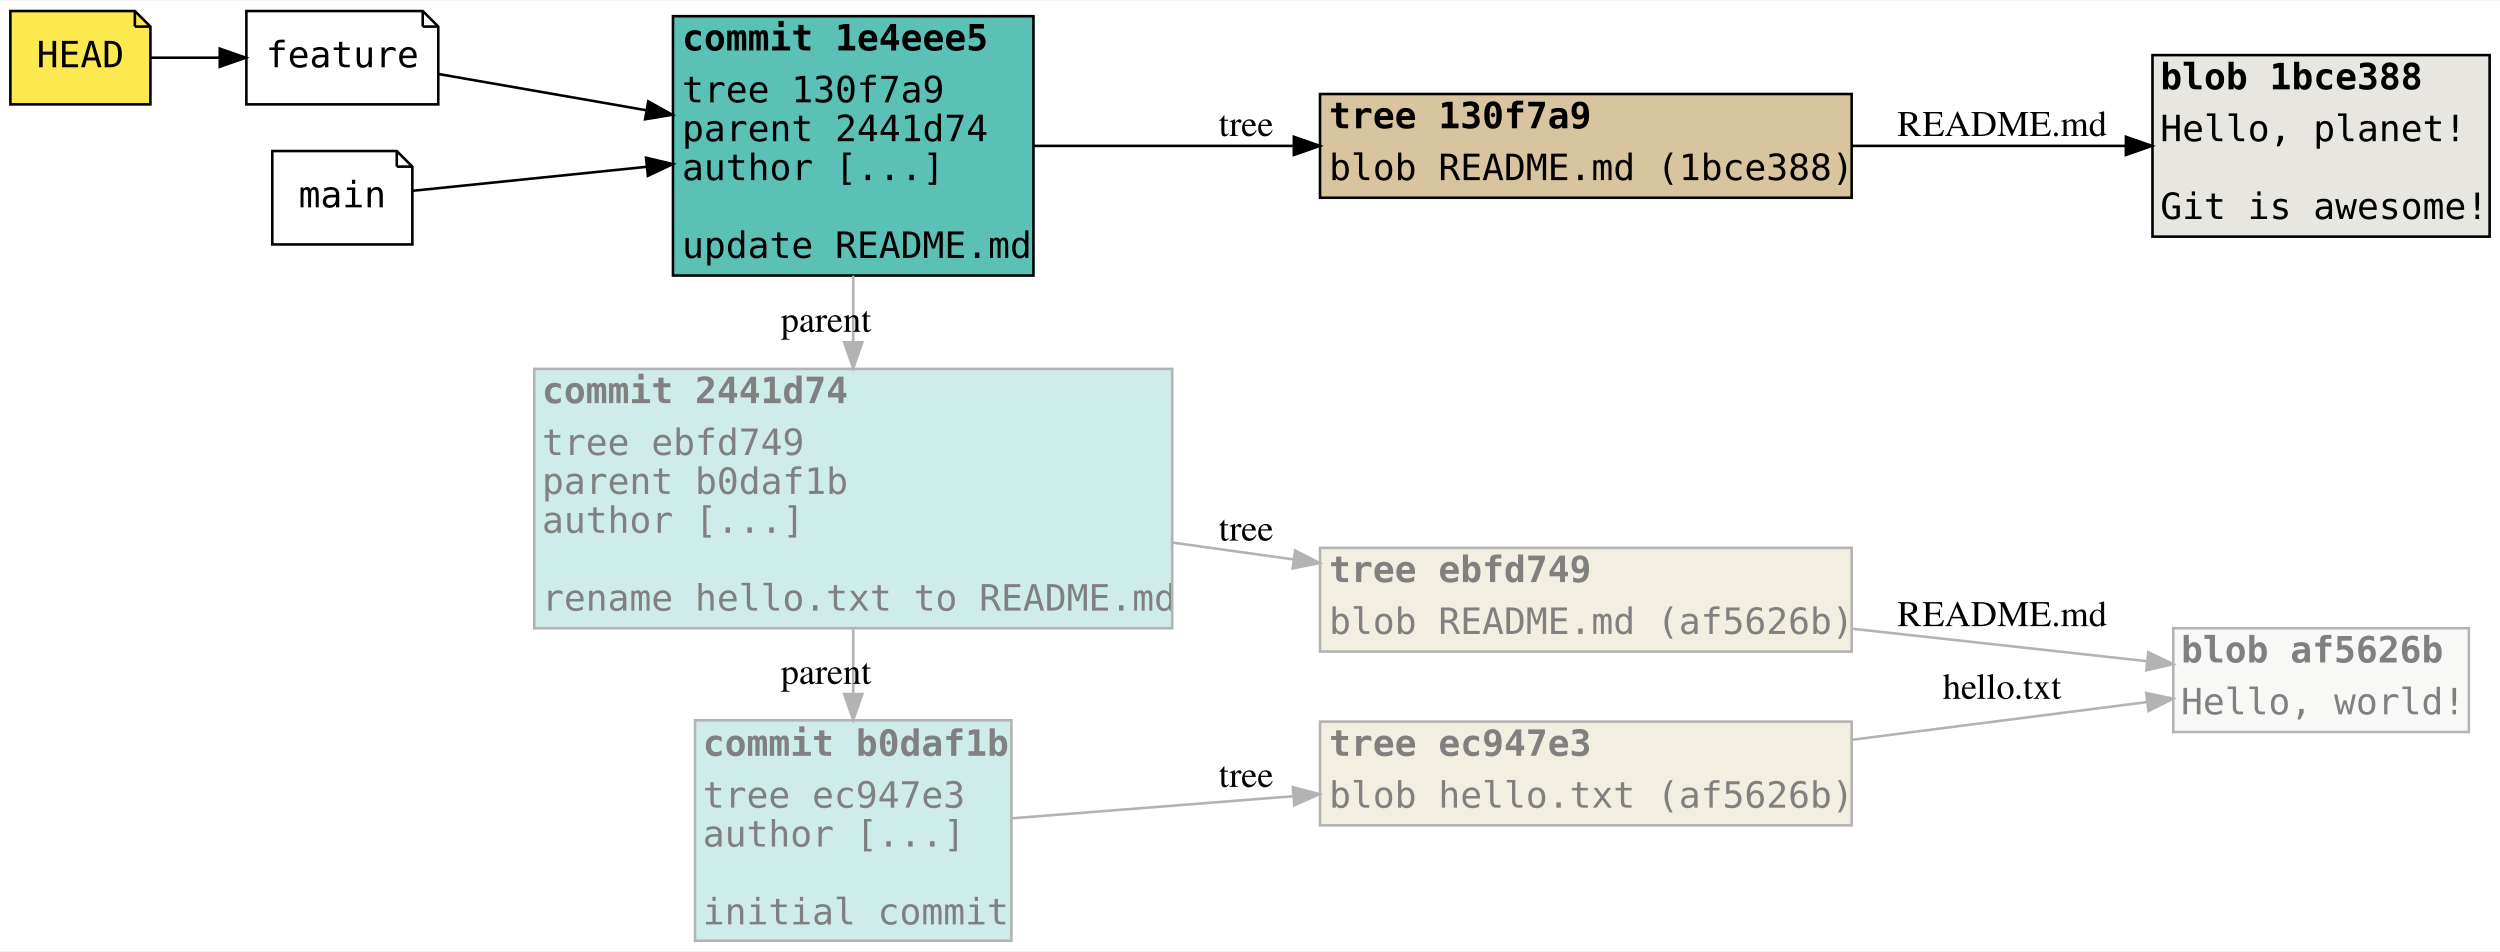
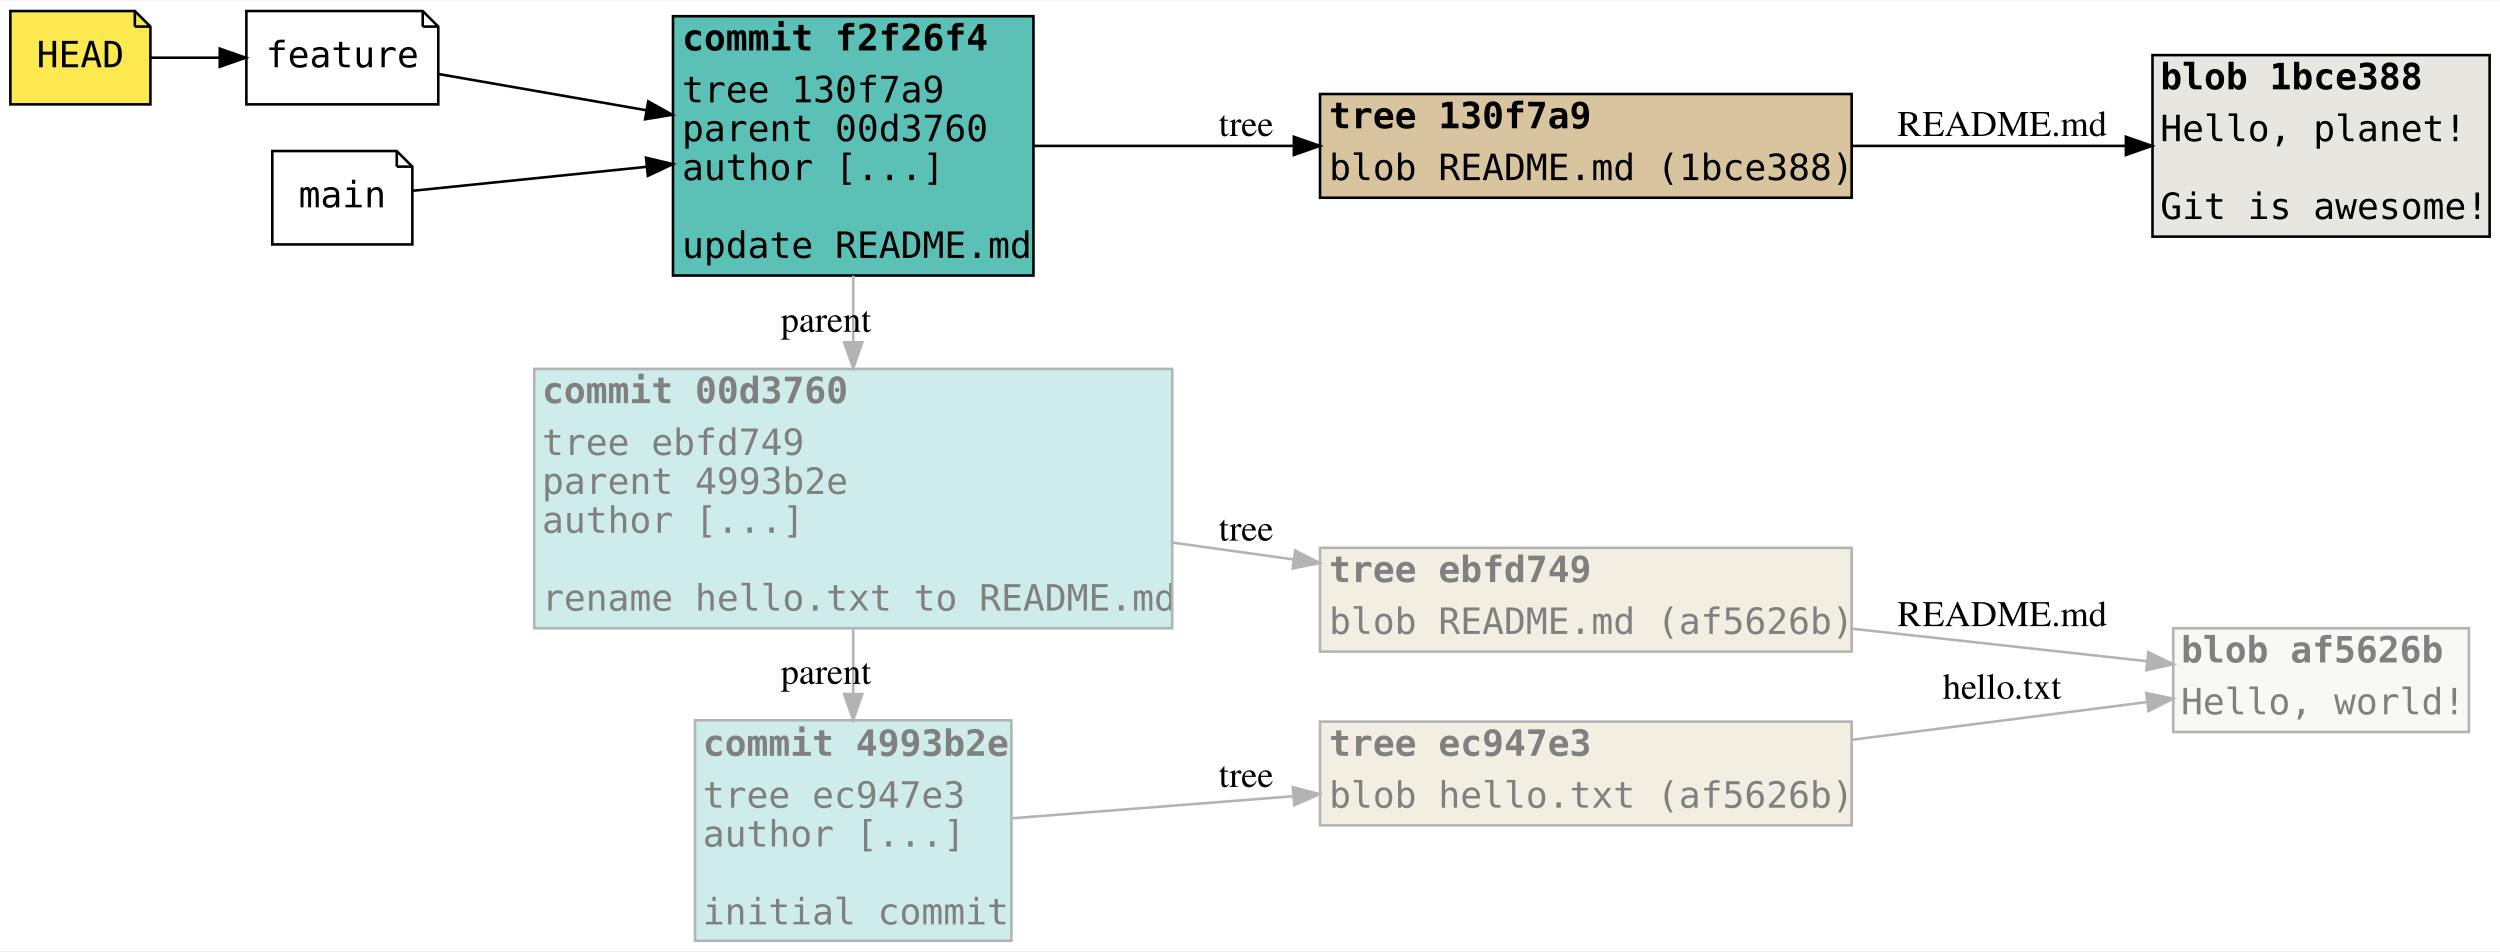
<svg xmlns="http://www.w3.org/2000/svg" width="964pt" height="367pt" viewBox="0.00 0.00 964.00 366.50">
  <g id="graph0" class="graph" transform="scale(1 1) rotate(0) translate(4 362.5)">
    <polygon fill="white" stroke="transparent" points="-4,4 -4,-362.5 960,-362.5 960,4 -4,4" />
    <g id="node1" class="node">
      <polygon fill="#5bc0b5" stroke="transparent" points="255.5,-256.5 255.5,-356.5 394.5,-356.5 394.5,-256.5 255.5,-256.5" />
-       <text text-anchor="start" x="259" y="-343.3" font-family="monospace" font-weight="bold" font-size="14.00" fill="#000000">commit 1e4eee5</text>
+       <text text-anchor="start" x="259" y="-343.3" font-family="monospace" font-weight="bold" font-size="14.00" fill="#000000">commit f2f26f4</text>
      <text text-anchor="start" x="259" y="-323.3" font-family="monospace" font-size="14.00" fill="#000000">tree 130f7a9    </text>
-       <text text-anchor="start" x="259" y="-308.3" font-family="monospace" font-size="14.00" fill="#000000">parent 2441d74  </text>
+       <text text-anchor="start" x="259" y="-308.3" font-family="monospace" font-size="14.00" fill="#000000">parent 00d3760  </text>
      <text text-anchor="start" x="259" y="-293.3" font-family="monospace" font-size="14.00" fill="#000000">author [...]    </text>
      <text text-anchor="start" x="259" y="-278.3" font-family="monospace" font-size="14.00" fill="#000000">                </text>
      <text text-anchor="start" x="259" y="-263.3" font-family="monospace" font-size="14.00" fill="#000000">update README.md</text>
      <polygon fill="none" stroke="#000000" points="255.5,-256.5 255.5,-356.5 394.5,-356.5 394.5,-256.5 255.5,-256.5" />
    </g>
    <g id="node2" class="node">
      <polygon fill="#d8c59f" stroke="transparent" points="505,-286.5 505,-326.5 710,-326.5 710,-286.5 505,-286.5" />
      <text text-anchor="start" x="508.5" y="-313.3" font-family="monospace" font-weight="bold" font-size="14.00" fill="#000000">tree 130f7a9</text>
      <text text-anchor="start" x="508.5" y="-293.3" font-family="monospace" font-size="14.00" fill="#000000">blob README.md (1bce388)</text>
      <polygon fill="none" stroke="#000000" points="505,-286.5 505,-326.5 710,-326.5 710,-286.5 505,-286.5" />
    </g>
    <g id="edge1" class="edge">
      <path fill="none" stroke="#000000" d="M394.62,-306.5C424.68,-306.5 460.74,-306.5 494.51,-306.5" />
      <polygon fill="#000000" stroke="#000000" points="494.91,-310 504.91,-306.5 494.91,-303 494.91,-310" />
      <text text-anchor="middle" x="476.5" y="-310.3" font-family="Times,serif" font-size="14.00">tree</text>
    </g>
    <g id="node3" class="node">
      <polygon fill="#ceece9" stroke="transparent" points="202,-120.5 202,-220.5 448,-220.5 448,-120.5 202,-120.5" />
-       <text text-anchor="start" x="205" y="-207.3" font-family="monospace" font-weight="bold" font-size="14.00" fill="#808080">commit 2441d74</text>
+       <text text-anchor="start" x="205" y="-207.3" font-family="monospace" font-weight="bold" font-size="14.00" fill="#808080">commit 00d3760</text>
      <text text-anchor="start" x="205" y="-187.3" font-family="monospace" font-size="14.00" fill="#808080">tree ebfd749                 </text>
-       <text text-anchor="start" x="205" y="-172.3" font-family="monospace" font-size="14.00" fill="#808080">parent b0daf1b               </text>
+       <text text-anchor="start" x="205" y="-172.3" font-family="monospace" font-size="14.00" fill="#808080">parent 4993b2e               </text>
      <text text-anchor="start" x="205" y="-157.3" font-family="monospace" font-size="14.00" fill="#808080">author [...]                 </text>
      <text text-anchor="start" x="205" y="-142.3" font-family="monospace" font-size="14.00" fill="#808080">                             </text>
      <text text-anchor="start" x="205" y="-127.3" font-family="monospace" font-size="14.00" fill="#808080">rename hello.txt to README.md</text>
      <polygon fill="none" stroke="#b3b3b3" points="202,-120.5 202,-220.5 448,-220.5 448,-120.5 202,-120.5" />
    </g>
    <g id="edge2" class="edge">
      <path fill="none" stroke="#b3b3b3" d="M325,-256.45C325,-248.17 325,-239.51 325,-231.01" />
      <polygon fill="#b3b3b3" stroke="#b3b3b3" points="328.5,-230.75 325,-220.75 321.5,-230.76 328.5,-230.75" />
      <text text-anchor="middle" x="314.5" y="-234.8" font-family="Times,serif" font-size="14.00">parent</text>
    </g>
    <g id="node4" class="node">
      <polygon fill="#e7e6e1" stroke="transparent" points="826,-271.5 826,-341.5 956,-341.5 956,-271.5 826,-271.5" />
      <text text-anchor="start" x="829" y="-328.3" font-family="monospace" font-weight="bold" font-size="14.00" fill="#000000">blob 1bce388</text>
      <text text-anchor="start" x="829" y="-308.3" font-family="monospace" font-size="14.00" fill="#000000">Hello, planet! </text>
      <text text-anchor="start" x="829" y="-293.3" font-family="monospace" font-size="14.00" fill="#000000">               </text>
      <text text-anchor="start" x="829" y="-278.3" font-family="monospace" font-size="14.00" fill="#000000">Git is awesome!</text>
      <polygon fill="none" stroke="#000000" points="826,-271.5 826,-341.5 956,-341.5 956,-271.5 826,-271.5" />
    </g>
    <g id="edge3" class="edge">
      <path fill="none" stroke="#000000" d="M710.13,-306.5C744.94,-306.5 783.23,-306.5 815.5,-306.5" />
      <polygon fill="#000000" stroke="#000000" points="815.75,-310 825.75,-306.5 815.75,-303 815.75,-310" />
      <text text-anchor="middle" x="768" y="-310.3" font-family="Times,serif" font-size="14.00">README.md</text>
    </g>
    <g id="node5" class="node">
      <polygon fill="#f3eee2" stroke="transparent" points="505,-111.5 505,-151.5 710,-151.5 710,-111.5 505,-111.5" />
      <text text-anchor="start" x="508.5" y="-138.3" font-family="monospace" font-weight="bold" font-size="14.00" fill="#808080">tree ebfd749</text>
      <text text-anchor="start" x="508.5" y="-118.3" font-family="monospace" font-size="14.00" fill="#808080">blob README.md (af5626b)</text>
      <polygon fill="none" stroke="#b3b3b3" points="505,-111.5 505,-151.5 710,-151.5 710,-111.5 505,-111.5" />
    </g>
    <g id="edge4" class="edge">
      <path fill="none" stroke="#b3b3b3" d="M448.22,-153.51C463.72,-151.35 479.52,-149.16 494.84,-147.02" />
      <polygon fill="#b3b3b3" stroke="#b3b3b3" points="495.41,-150.48 504.84,-145.64 494.45,-143.55 495.41,-150.48" />
      <text text-anchor="middle" x="476.5" y="-154.3" font-family="Times,serif" font-size="14.00">tree</text>
    </g>
    <g id="node6" class="node">
      <polygon fill="#ceece9" stroke="transparent" points="264,0 264,-85 386,-85 386,0 264,0" />
-       <text text-anchor="start" x="267" y="-71.3" font-family="monospace" font-weight="bold" font-size="14.00" fill="#808080">commit b0daf1b</text>
+       <text text-anchor="start" x="267" y="-71.3" font-family="monospace" font-weight="bold" font-size="14.00" fill="#808080">commit 4993b2e</text>
      <text text-anchor="start" x="267" y="-51.3" font-family="monospace" font-size="14.00" fill="#808080">tree ec947e3  </text>
      <text text-anchor="start" x="267" y="-36.3" font-family="monospace" font-size="14.00" fill="#808080">author [...]  </text>
      <text text-anchor="start" x="267" y="-21.3" font-family="monospace" font-size="14.00" fill="#808080">              </text>
      <text text-anchor="start" x="267" y="-6.3" font-family="monospace" font-size="14.00" fill="#808080">initial commit</text>
      <polygon fill="none" stroke="#b3b3b3" points="264,0 264,-85 386,-85 386,0 264,0" />
    </g>
    <g id="edge5" class="edge">
      <path fill="none" stroke="#b3b3b3" d="M325,-120.07C325,-111.94 325,-103.5 325,-95.32" />
      <polygon fill="#b3b3b3" stroke="#b3b3b3" points="328.5,-95.12 325,-85.12 321.5,-95.12 328.5,-95.12" />
      <text text-anchor="middle" x="314.5" y="-99.05" font-family="Times,serif" font-size="14.00">parent</text>
    </g>
    <g id="node7" class="node">
      <polygon fill="#f8f8f6" stroke="transparent" points="834,-80.5 834,-120.5 948,-120.5 948,-80.5 834,-80.5" />
      <text text-anchor="start" x="837" y="-107.3" font-family="monospace" font-weight="bold" font-size="14.00" fill="#808080">blob af5626b</text>
      <text text-anchor="start" x="837" y="-87.3" font-family="monospace" font-size="14.00" fill="#808080">Hello, world!</text>
      <polygon fill="none" stroke="#b3b3b3" points="834,-80.5 834,-120.5 948,-120.5 948,-80.5 834,-80.5" />
    </g>
    <g id="edge6" class="edge">
      <path fill="none" stroke="#b3b3b3" d="M710.13,-120.31C747.95,-116.14 789.86,-111.53 823.71,-107.8" />
      <polygon fill="#b3b3b3" stroke="#b3b3b3" points="824.39,-111.25 833.94,-106.67 823.62,-104.29 824.39,-111.25" />
      <text text-anchor="middle" x="768" y="-121.3" font-family="Times,serif" font-size="14.00">README.md</text>
    </g>
    <g id="node8" class="node">
      <polygon fill="#f3eee2" stroke="transparent" points="505,-44.5 505,-84.5 710,-84.5 710,-44.5 505,-44.5" />
      <text text-anchor="start" x="508.5" y="-71.3" font-family="monospace" font-weight="bold" font-size="14.00" fill="#808080">tree ec947e3</text>
      <text text-anchor="start" x="508.5" y="-51.3" font-family="monospace" font-size="14.00" fill="#808080">blob hello.txt (af5626b)</text>
      <polygon fill="none" stroke="#b3b3b3" points="505,-44.5 505,-84.5 710,-84.5 710,-44.5 505,-44.5" />
    </g>
    <g id="edge7" class="edge">
      <path fill="none" stroke="#b3b3b3" d="M386.17,-47.22C417.74,-49.7 457.44,-52.81 494.41,-55.71" />
      <polygon fill="#b3b3b3" stroke="#b3b3b3" points="494.52,-59.23 504.76,-56.52 495.06,-52.25 494.52,-59.23" />
      <text text-anchor="middle" x="476.5" y="-59.3" font-family="Times,serif" font-size="14.00">tree</text>
    </g>
    <g id="edge8" class="edge">
      <path fill="none" stroke="#b3b3b3" d="M710.13,-77.5C747.95,-82.33 789.86,-87.69 823.71,-92.02" />
      <polygon fill="#b3b3b3" stroke="#b3b3b3" points="823.58,-95.53 833.94,-93.33 824.47,-88.59 823.58,-95.53" />
      <text text-anchor="middle" x="768" y="-93.3" font-family="Times,serif" font-size="14.00">hello.txt</text>
    </g>
    <g id="node9" class="node">
      <polygon fill="white" stroke="black" points="159,-358.5 91,-358.5 91,-322.5 165,-322.5 165,-352.5 159,-358.5" />
      <polyline fill="none" stroke="black" points="159,-358.5 159,-352.5 " />
      <polyline fill="none" stroke="black" points="165,-352.5 159,-352.5 " />
      <text text-anchor="middle" x="128" y="-336.8" font-family="monospace" font-size="14.00">feature</text>
    </g>
    <g id="edge9" class="edge">
      <path fill="none" stroke="black" d="M165.22,-334.18C187.68,-330.27 217.45,-325.08 245.13,-320.25" />
      <polygon fill="black" stroke="black" points="245.96,-323.66 255.21,-318.49 244.76,-316.76 245.96,-323.66" />
    </g>
    <g id="node10" class="node">
      <polygon fill="white" stroke="black" points="149,-304.5 101,-304.5 101,-268.5 155,-268.5 155,-298.5 149,-304.5" />
      <polyline fill="none" stroke="black" points="149,-304.5 149,-298.5 " />
      <polyline fill="none" stroke="black" points="155,-298.5 149,-298.5 " />
      <text text-anchor="middle" x="128" y="-282.8" font-family="monospace" font-size="14.00">main</text>
    </g>
    <g id="edge10" class="edge">
      <path fill="none" stroke="black" d="M155.3,-289.2C178.37,-291.56 213.15,-295.13 245.15,-298.41" />
      <polygon fill="black" stroke="black" points="245.11,-301.93 255.42,-299.47 245.83,-294.96 245.11,-301.93" />
    </g>
    <g id="node11" class="node">
      <polygon fill="#fce94f" stroke="black" points="48,-358.5 0,-358.5 0,-322.5 54,-322.5 54,-352.5 48,-358.5" />
      <polyline fill="none" stroke="black" points="48,-358.5 48,-352.5 " />
      <polyline fill="none" stroke="black" points="54,-352.5 48,-352.5 " />
      <text text-anchor="middle" x="27" y="-336.8" font-family="monospace" font-size="14.00">HEAD</text>
    </g>
    <g id="edge11" class="edge">
      <path fill="none" stroke="black" d="M54.01,-340.5C62.17,-340.5 71.44,-340.5 80.56,-340.5" />
      <polygon fill="black" stroke="black" points="80.74,-344 90.74,-340.5 80.74,-337 80.74,-344" />
    </g>
  </g>
</svg>
